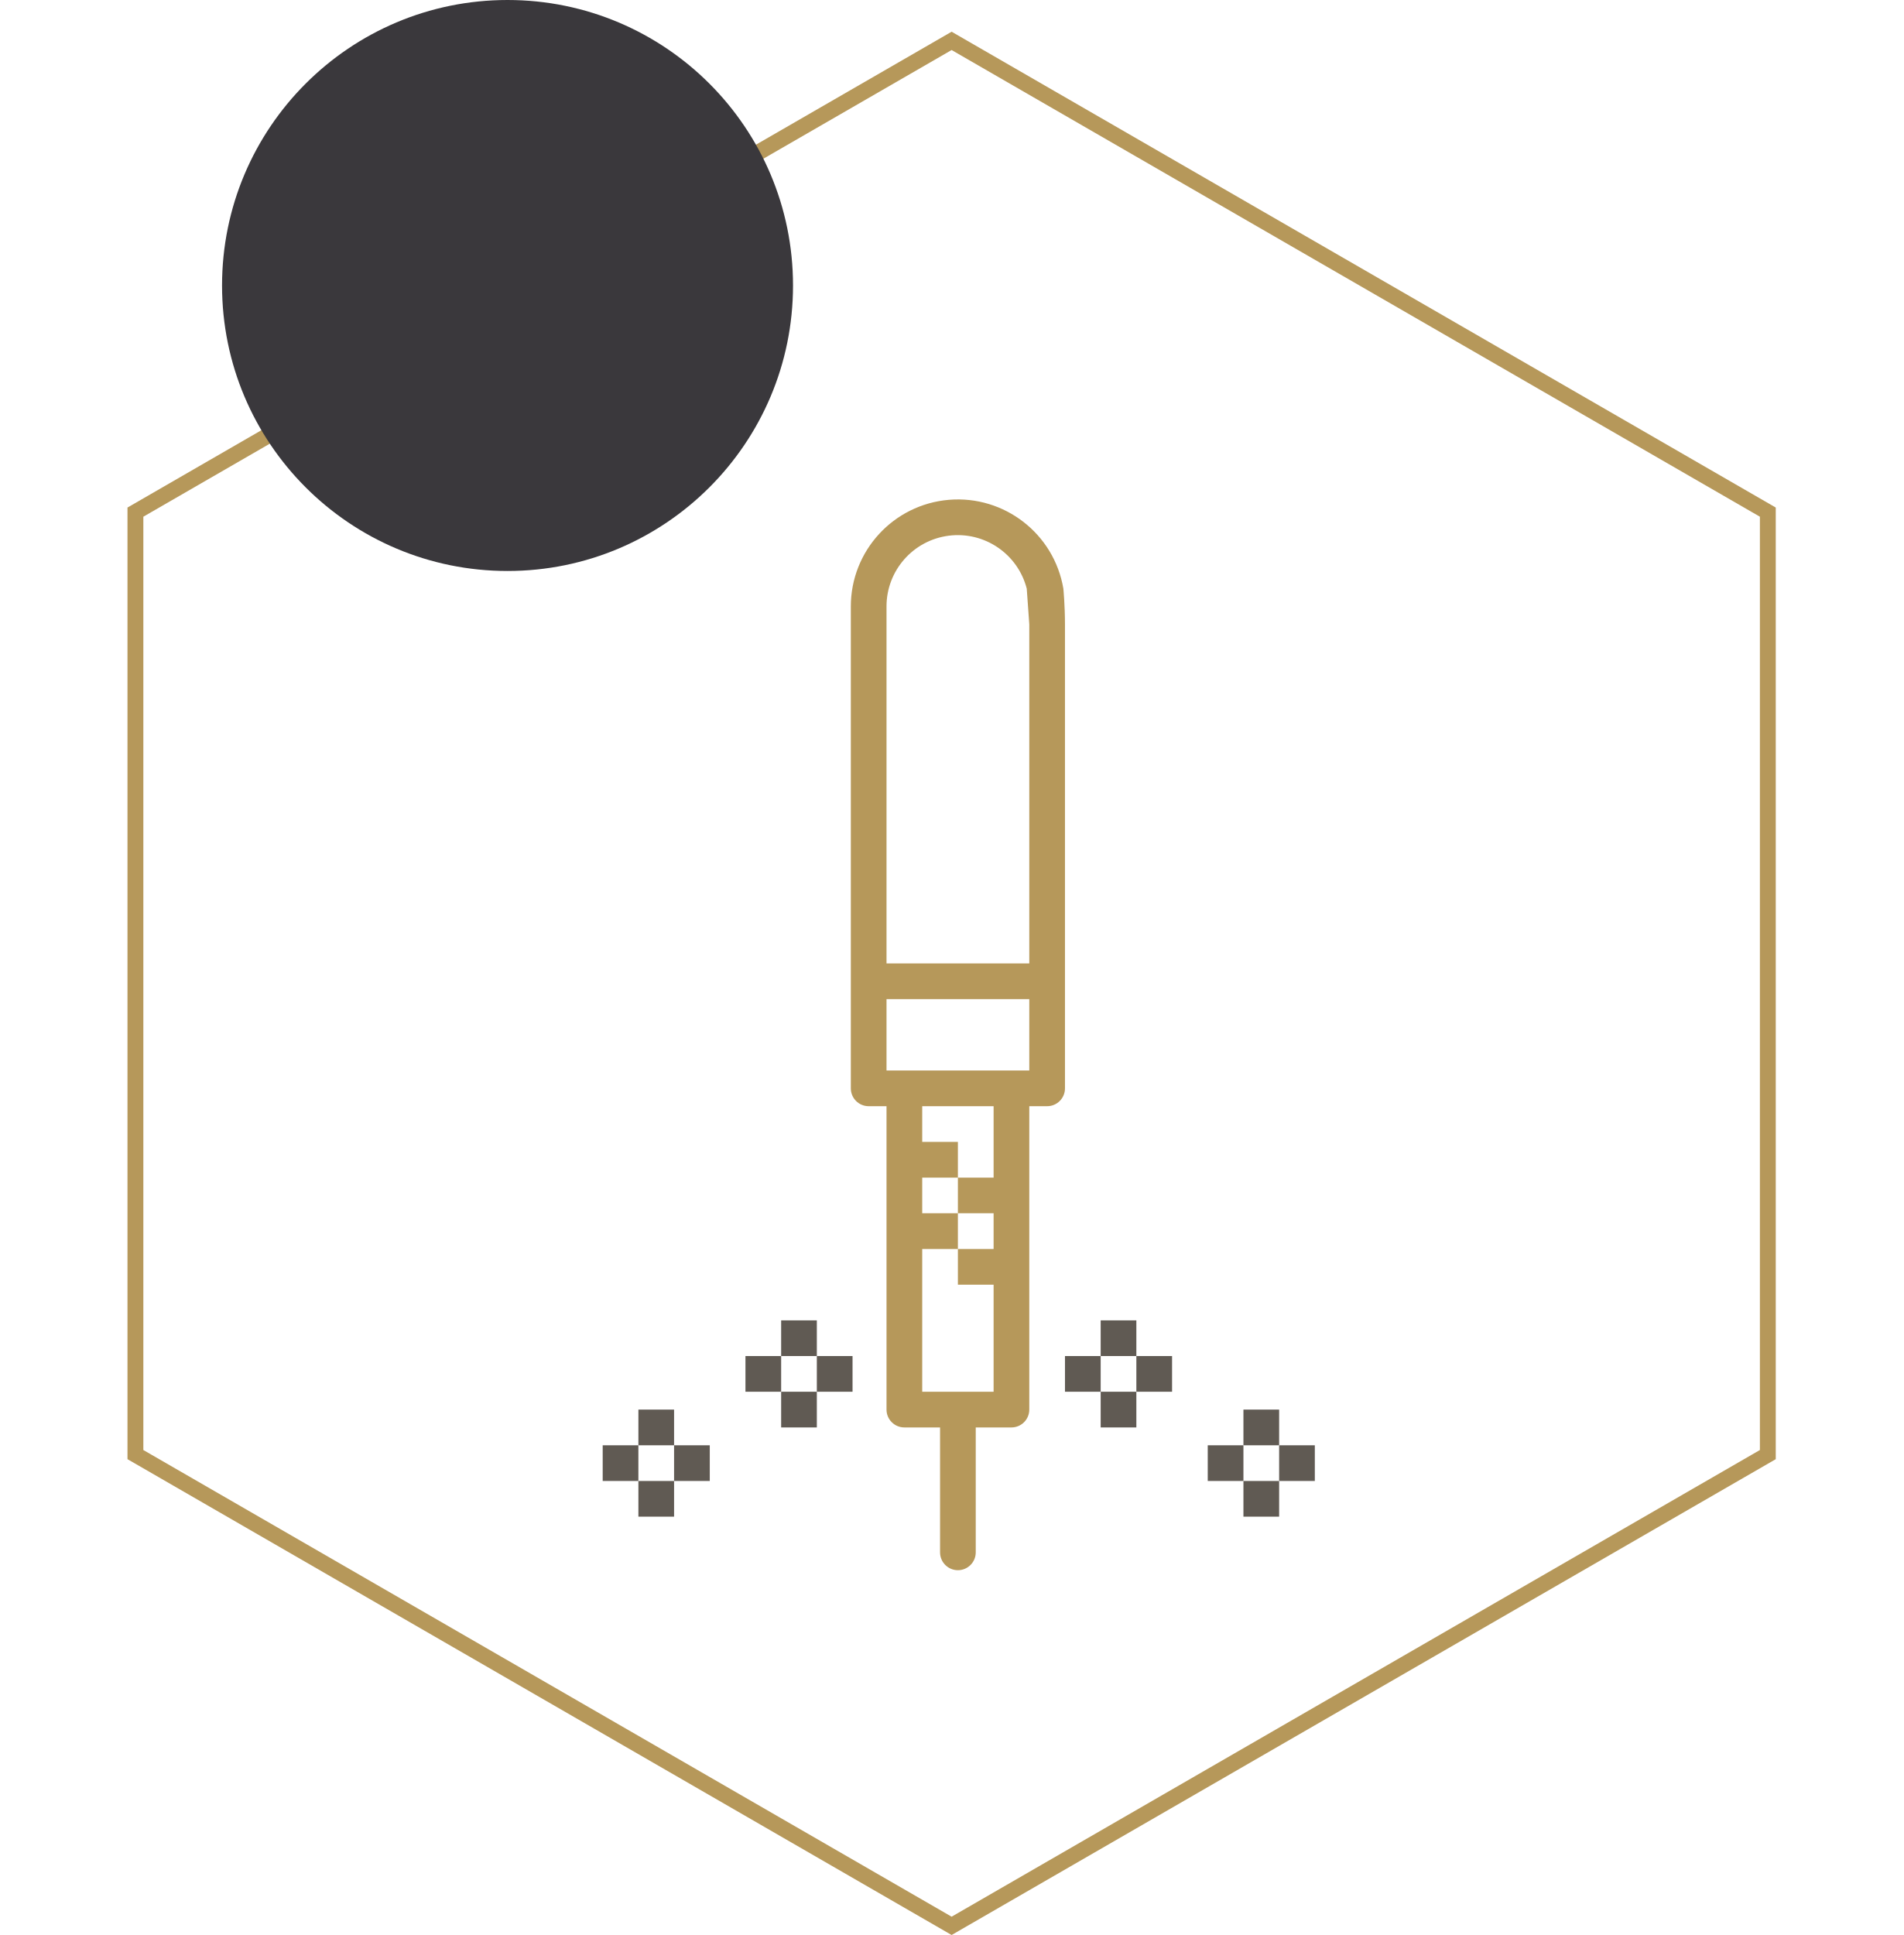
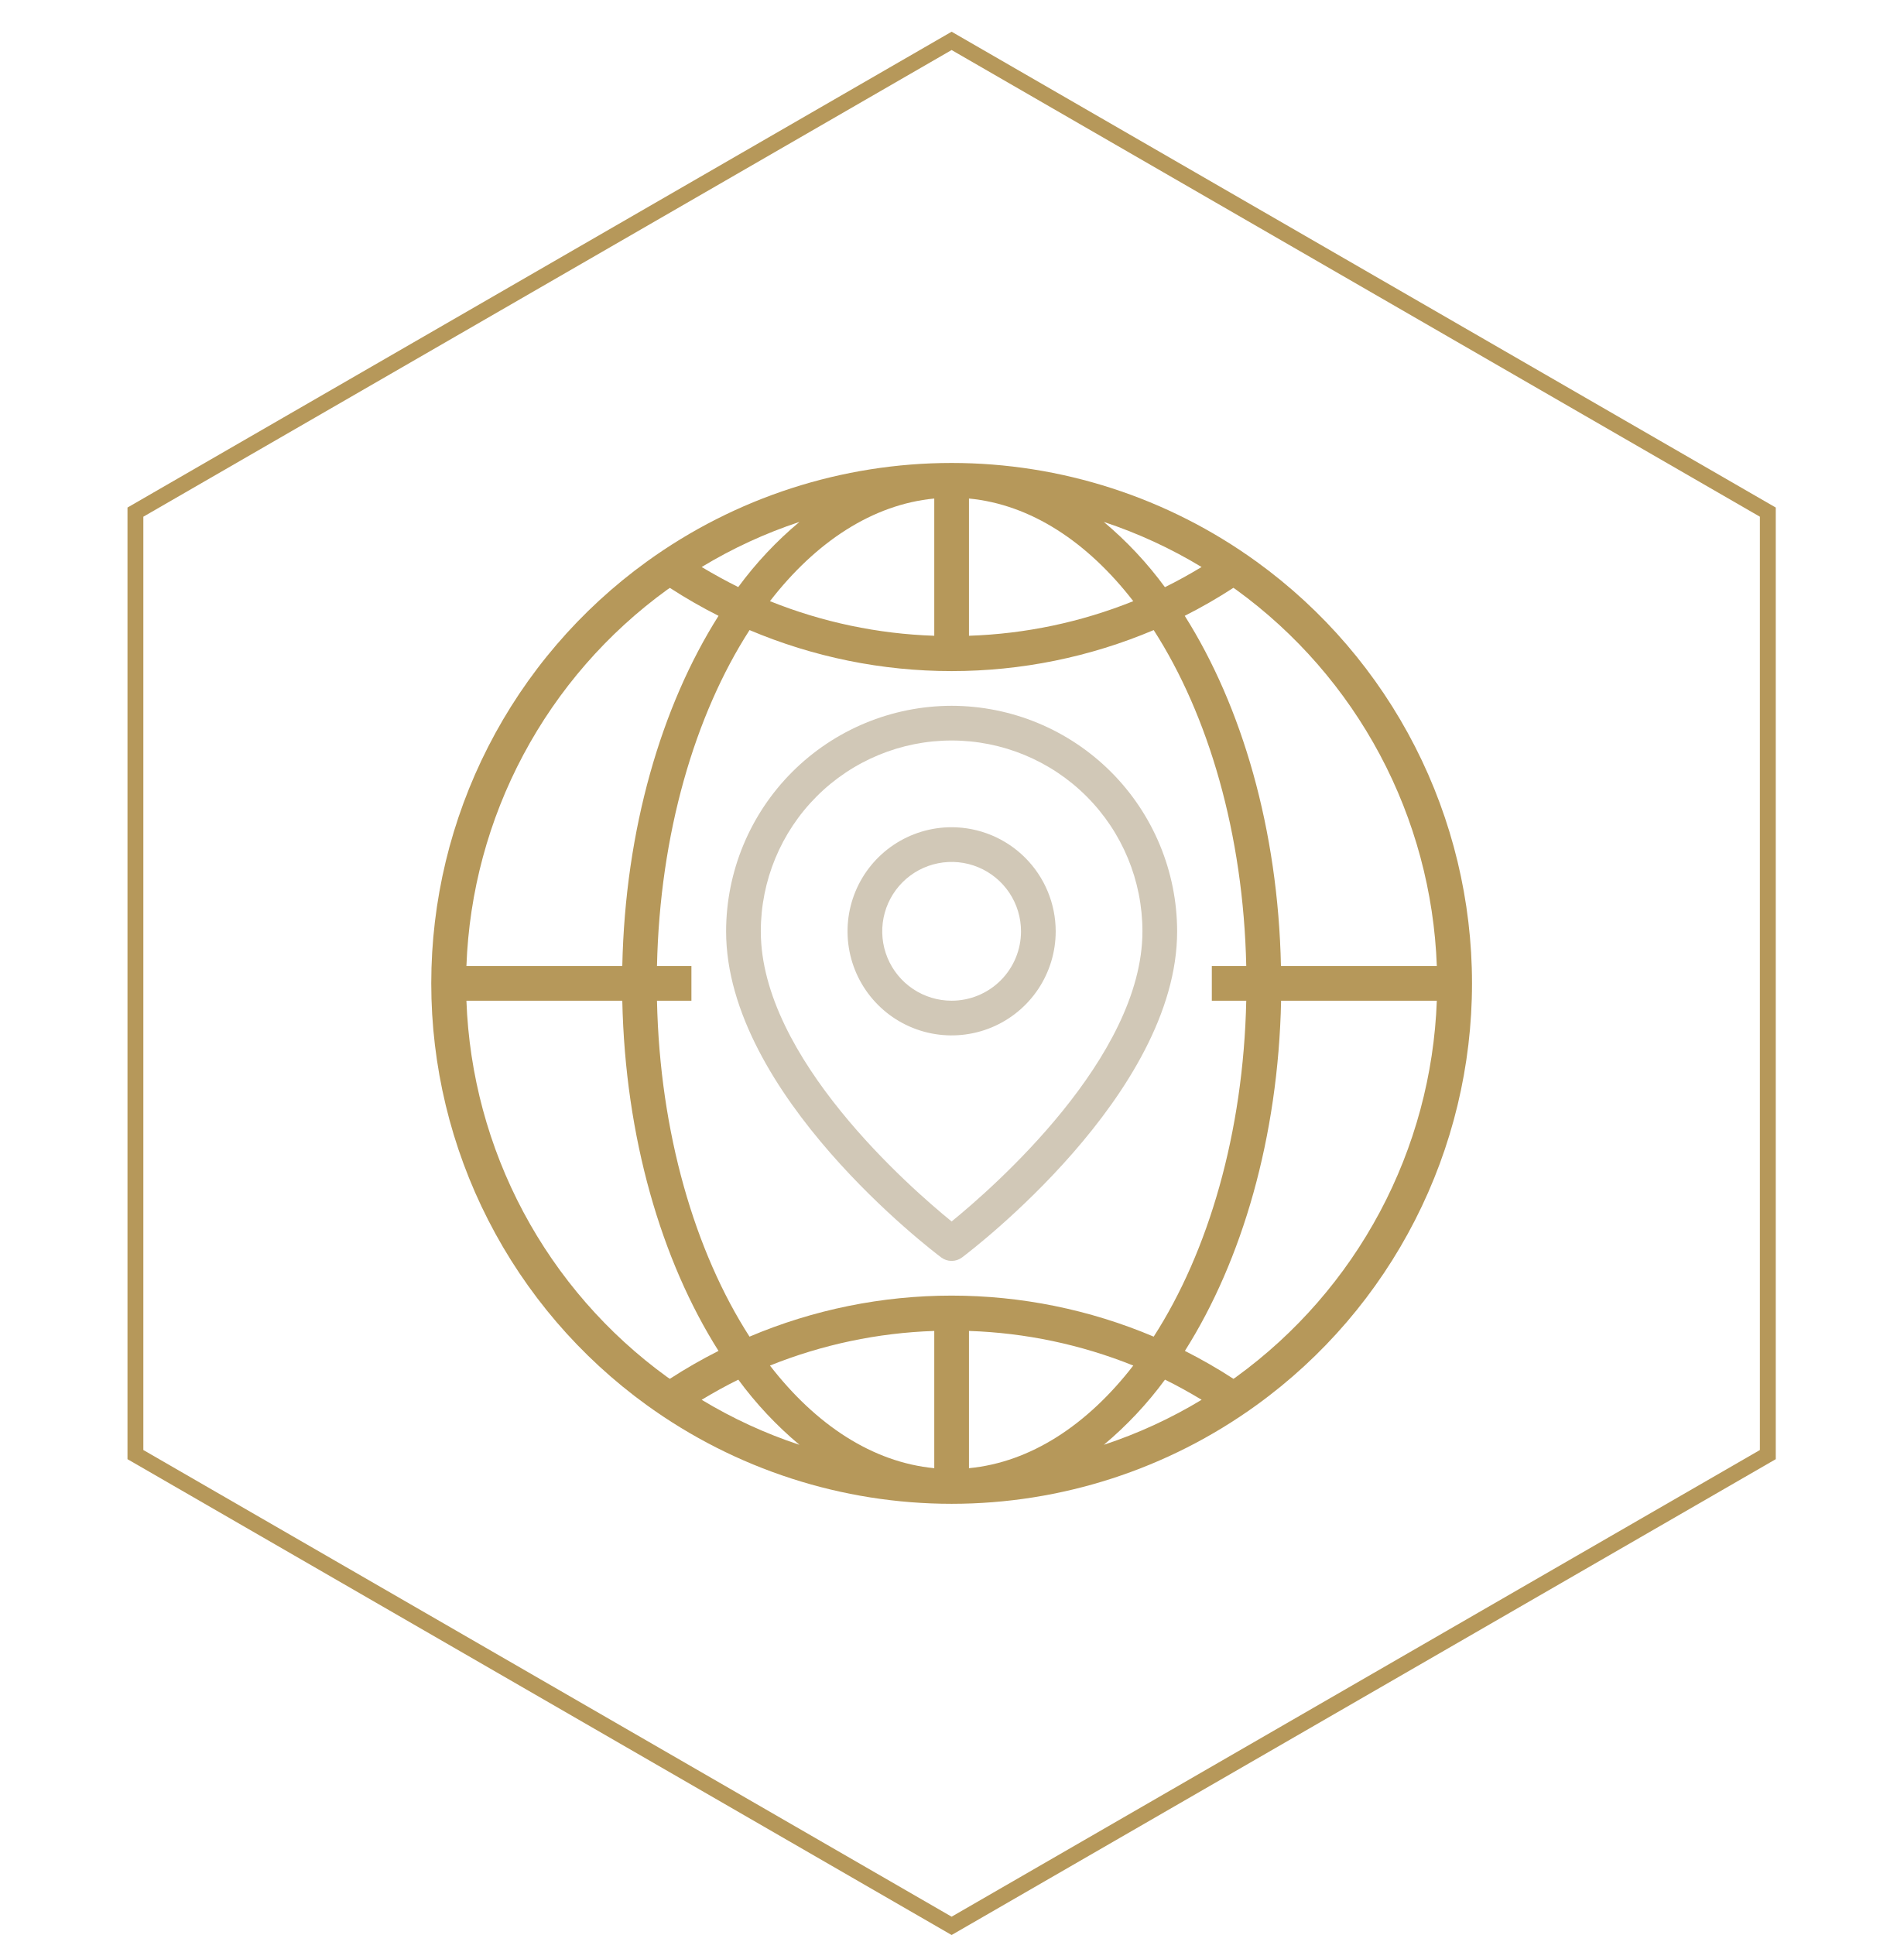
<svg xmlns="http://www.w3.org/2000/svg" width="120" height="122" viewBox="0 0 120 122" fill="none">
-   <path d="M67.046 37.115C66.463 33.655 63.325 31.22 59.828 31.513C56.331 31.806 53.643 34.731 53.645 38.24V68.62C53.645 69.242 54.149 69.745 54.77 69.745H55.895V88.874C55.895 89.495 56.399 89.999 57.021 89.999H59.271V97.875C59.271 98.496 59.775 99 60.396 99C61.017 99 61.521 98.496 61.521 97.875V89.999H63.772C64.393 89.999 64.897 89.495 64.897 88.874V69.745H66.022C66.643 69.745 67.147 69.242 67.147 68.62C67.147 68.62 67.147 40.561 67.147 39.366C67.147 38.17 67.046 37.115 67.046 37.115ZM62.647 74.246H60.396V76.496H62.647V78.747H60.396V80.997H62.647V87.748H58.146V78.747H60.396V76.496H58.146V74.246H60.396V71.996H58.146V69.745H62.647V74.246ZM64.897 67.495H55.895V62.994H64.897V67.495ZM64.897 60.744H55.895V38.24C55.891 35.976 57.573 34.062 59.82 33.775C62.066 33.49 64.174 34.921 64.737 37.115L64.897 39.366V60.744Z" fill="#B6985A" />
-   <path d="M78.399 88.874H80.65V91.124H78.399V88.874Z" fill="#605A53" />
-   <path d="M78.399 93.374H80.65V95.624H78.399V93.374Z" fill="#605A53" />
-   <path d="M76.149 91.124H78.399V93.374H76.149V91.124Z" fill="#605A53" />
-   <path d="M80.65 91.124H82.9V93.374H80.65V91.124Z" fill="#605A53" />
-   <path d="M69.398 83.248H71.648V85.498H69.398V83.248Z" fill="#605A53" />
-   <path d="M69.398 87.748H71.648V89.999H69.398V87.748Z" fill="#605A53" />
-   <path d="M67.147 85.498H69.398V87.748H67.147V85.498Z" fill="#605A53" />
-   <path d="M71.648 85.498H73.899V87.748H71.648V85.498Z" fill="#605A53" />
-   <path d="M42.501 88.874H40.251V91.124H42.501V88.874Z" fill="#605A53" />
-   <path d="M42.501 93.374H40.251V95.624H42.501V93.374Z" fill="#605A53" />
-   <path d="M44.751 91.124H42.501V93.374H44.751V91.124Z" fill="#605A53" />
-   <path d="M40.25 91.124H38V93.374H40.25V91.124Z" fill="#605A53" />
-   <path d="M51.502 83.248H49.252V85.498H51.502V83.248Z" fill="#605A53" />
-   <path d="M51.502 87.748H49.252V89.999H51.502V87.748Z" fill="#605A53" />
-   <path d="M53.753 85.498H51.502V87.748H53.753V85.498Z" fill="#605A53" />
-   <path d="M49.252 85.498H47.001V87.748H49.252V85.498Z" fill="#605A53" />
+   <path d="M79.226 35.412C73.632 31.366 66.905 29.189 60.001 29.189C53.098 29.189 46.37 31.366 40.776 35.412C36.57 38.454 33.146 42.45 30.784 47.072C28.422 51.694 27.191 56.81 27.191 62.001C27.191 67.192 28.422 72.308 30.784 76.93C33.146 81.553 36.57 85.549 40.776 88.59C46.37 92.636 53.098 94.814 60.001 94.814C66.905 94.814 73.632 92.636 79.226 88.59C83.432 85.549 86.857 81.553 89.218 76.93C91.58 72.308 92.811 67.192 92.811 62.001C92.811 56.81 91.58 51.694 89.218 47.072C86.857 42.45 83.432 38.454 79.226 35.412ZM90.592 60.906H80.764C80.584 52.303 78.303 44.526 74.698 38.827C75.752 38.295 76.776 37.706 77.766 37.062C77.824 37.104 77.885 37.138 77.942 37.181C81.713 39.916 84.812 43.474 87.004 47.584C89.195 51.695 90.423 56.251 90.592 60.906ZM78.577 63.094C78.398 71.427 76.19 78.919 72.741 84.274C68.71 82.567 64.377 81.687 59.999 81.687C55.621 81.687 51.288 82.567 47.257 84.274C43.813 78.919 41.602 71.427 41.423 63.094H43.594V60.906H41.423C41.602 52.573 43.81 45.081 47.259 39.726C51.29 41.433 55.623 42.313 60 42.312C64.377 42.313 68.71 41.433 72.741 39.726C76.188 45.081 78.398 52.573 78.577 60.906H76.406V63.094H78.577ZM58.906 92.568C55.011 92.194 51.437 89.834 48.546 86.097C51.846 84.771 55.352 84.032 58.906 83.915V92.568ZM61.094 83.915C64.648 84.032 68.154 84.771 71.454 86.097C68.563 89.834 64.989 92.194 61.094 92.568V83.915ZM61.094 31.432C64.989 31.806 68.563 34.166 71.454 37.903C68.154 39.229 64.648 39.968 61.094 40.084V31.432ZM58.906 40.084C55.352 39.968 51.846 39.229 48.546 37.903C51.437 34.166 55.011 31.806 58.906 31.432V40.084ZM75.76 35.75C75.004 36.205 74.236 36.634 73.449 37.02C72.334 35.499 71.04 34.117 69.594 32.906C71.75 33.62 73.818 34.574 75.76 35.75ZM46.547 37.014C45.764 36.625 44.996 36.2 44.24 35.75C46.182 34.574 48.25 33.62 50.406 32.906C48.959 34.115 47.663 35.495 46.547 37.014ZM42.063 37.182C42.118 37.14 42.18 37.106 42.236 37.066C43.226 37.708 44.251 38.296 45.304 38.827C41.697 44.526 39.416 52.303 39.236 60.906H29.408C29.578 56.251 30.807 51.695 32.999 47.585C35.192 43.474 38.291 39.917 42.063 37.182ZM29.408 63.094H39.236C39.416 71.697 41.697 79.474 45.302 85.173C44.248 85.704 43.224 86.292 42.234 86.934C42.176 86.893 42.115 86.859 42.058 86.816C38.288 84.081 35.189 80.524 32.997 76.414C30.805 72.304 29.578 67.749 29.408 63.094ZM44.24 88.255C44.996 87.8 45.764 87.372 46.551 86.986C47.667 88.504 48.961 89.883 50.405 91.094C48.25 90.382 46.182 89.429 44.24 88.255ZM73.453 86.986C74.241 87.372 75.008 87.8 75.764 88.255C73.821 89.43 71.752 90.382 69.596 91.094C71.042 89.884 72.337 88.505 73.453 86.986ZM77.944 86.818C77.888 86.86 77.827 86.894 77.77 86.934C76.782 86.292 75.76 85.704 74.708 85.173C78.317 79.474 80.594 71.697 80.774 63.094H90.592C90.422 67.749 89.194 72.305 87.001 76.415C84.808 80.526 81.709 84.083 77.938 86.818H77.944Z" fill="#B6985A" />
+   <path d="M60 44.5C56.23 44.504 52.616 46.004 49.951 48.669C47.285 51.335 45.786 54.949 45.781 58.719C45.781 68.991 58.79 78.866 59.344 79.281C59.533 79.423 59.763 79.5 60 79.5C60.237 79.5 60.467 79.423 60.656 79.281C61.21 78.866 74.219 68.991 74.219 58.719C74.214 54.949 72.715 51.335 70.049 48.669C67.384 46.004 63.77 44.504 60 44.5ZM60 77.012C57.398 74.897 47.969 66.682 47.969 58.719C47.969 55.528 49.236 52.468 51.493 50.211C53.749 47.955 56.809 46.688 60 46.688C63.191 46.688 66.251 47.955 68.507 50.211C70.764 52.468 72.031 55.528 72.031 58.719C72.031 66.671 62.6 74.896 60 77.012Z" fill="#D1C8B7" />
+   <path d="M60 52.156C58.702 52.156 57.433 52.541 56.354 53.262C55.275 53.983 54.434 55.008 53.937 56.207C53.44 57.407 53.31 58.726 53.564 59.999C53.817 61.272 54.442 62.441 55.36 63.359C56.277 64.277 57.447 64.902 58.72 65.155C59.993 65.408 61.312 65.278 62.511 64.782C63.711 64.285 64.735 63.444 65.457 62.365C66.178 61.285 66.562 60.017 66.562 58.719C66.561 56.979 65.869 55.311 64.638 54.08C63.408 52.85 61.74 52.158 60 52.156ZM60 63.094C59.135 63.094 58.289 62.837 57.569 62.356C56.85 61.876 56.289 61.192 55.958 60.393C55.627 59.594 55.54 58.714 55.709 57.865C55.878 57.017 56.295 56.237 56.906 55.625C57.518 55.013 58.298 54.597 59.147 54.428C59.995 54.259 60.875 54.346 61.674 54.677C62.474 55.008 63.157 55.569 63.638 56.288C64.118 57.008 64.375 57.853 64.375 58.719C64.375 59.879 63.914 60.992 63.094 61.812C62.273 62.633 61.16 63.094 60 63.094Z" fill="#D1C8B7" />
  <path d="M8.538 32.289L60 2.577L111.462 32.289V91.711L60 121.423L8.538 91.711V32.289Z" stroke="#B6985A" />
-   <circle cx="32" cy="18" r="18" fill="#3A383C" />
</svg>
